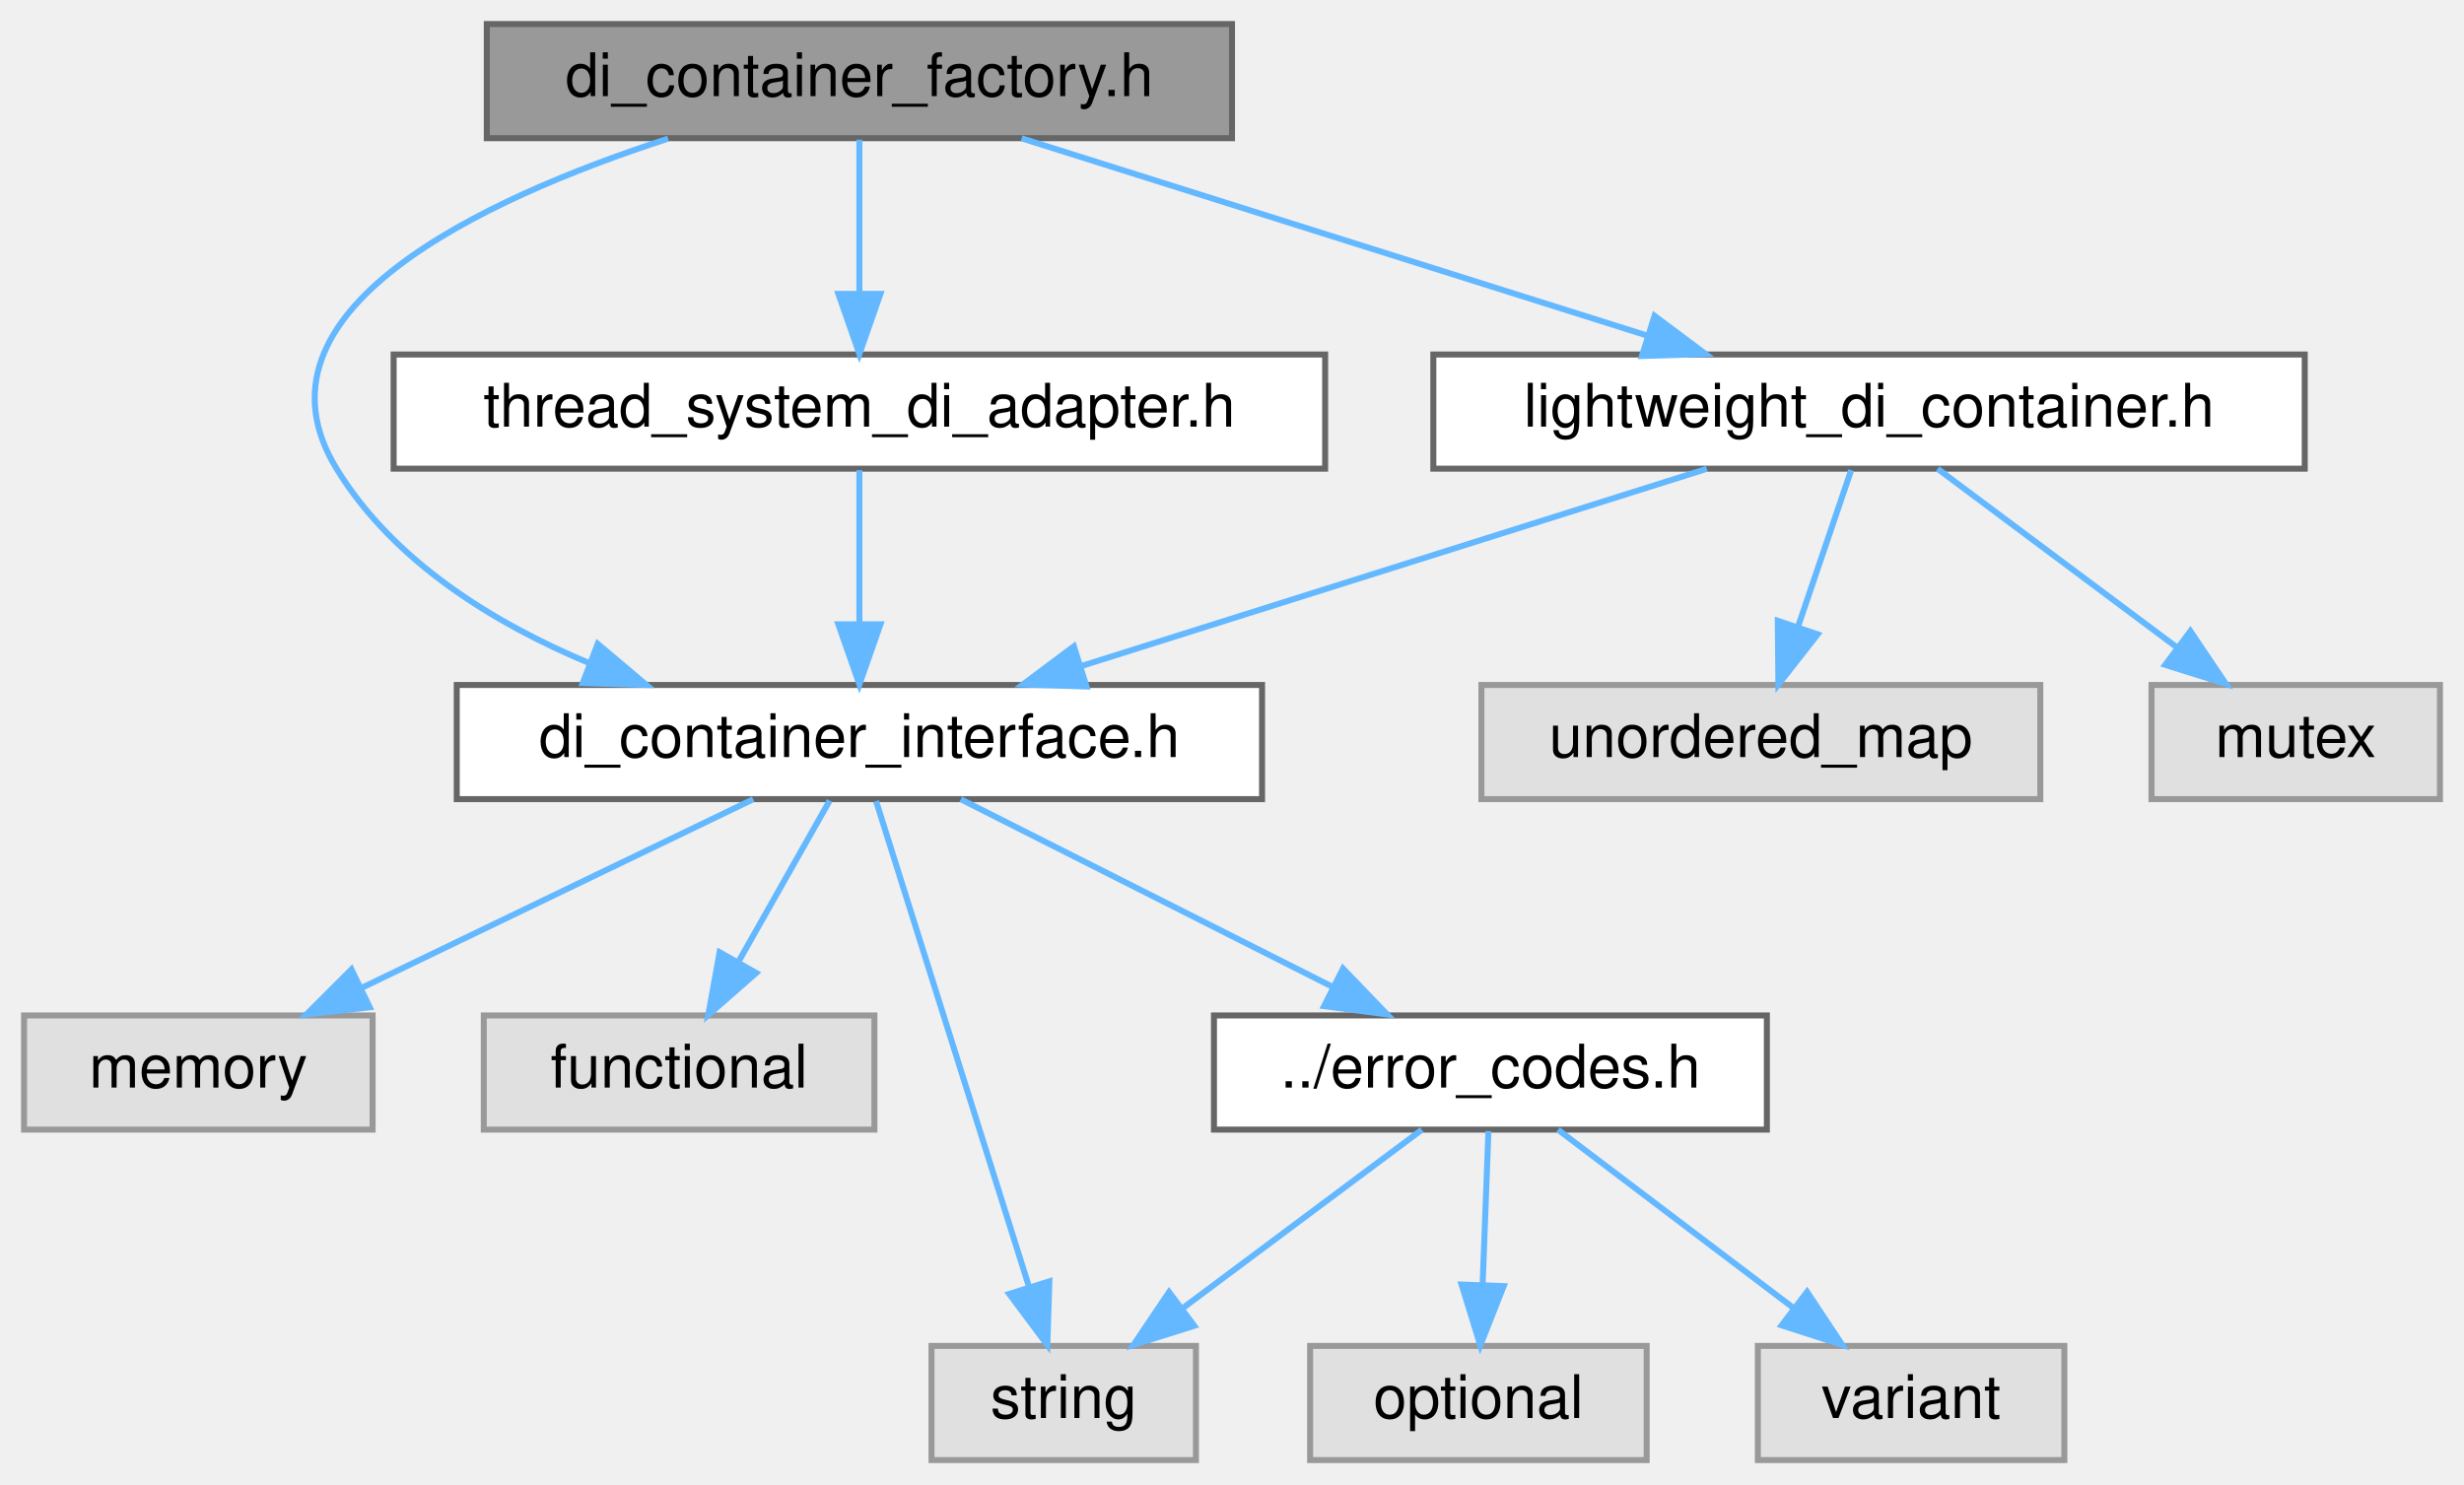
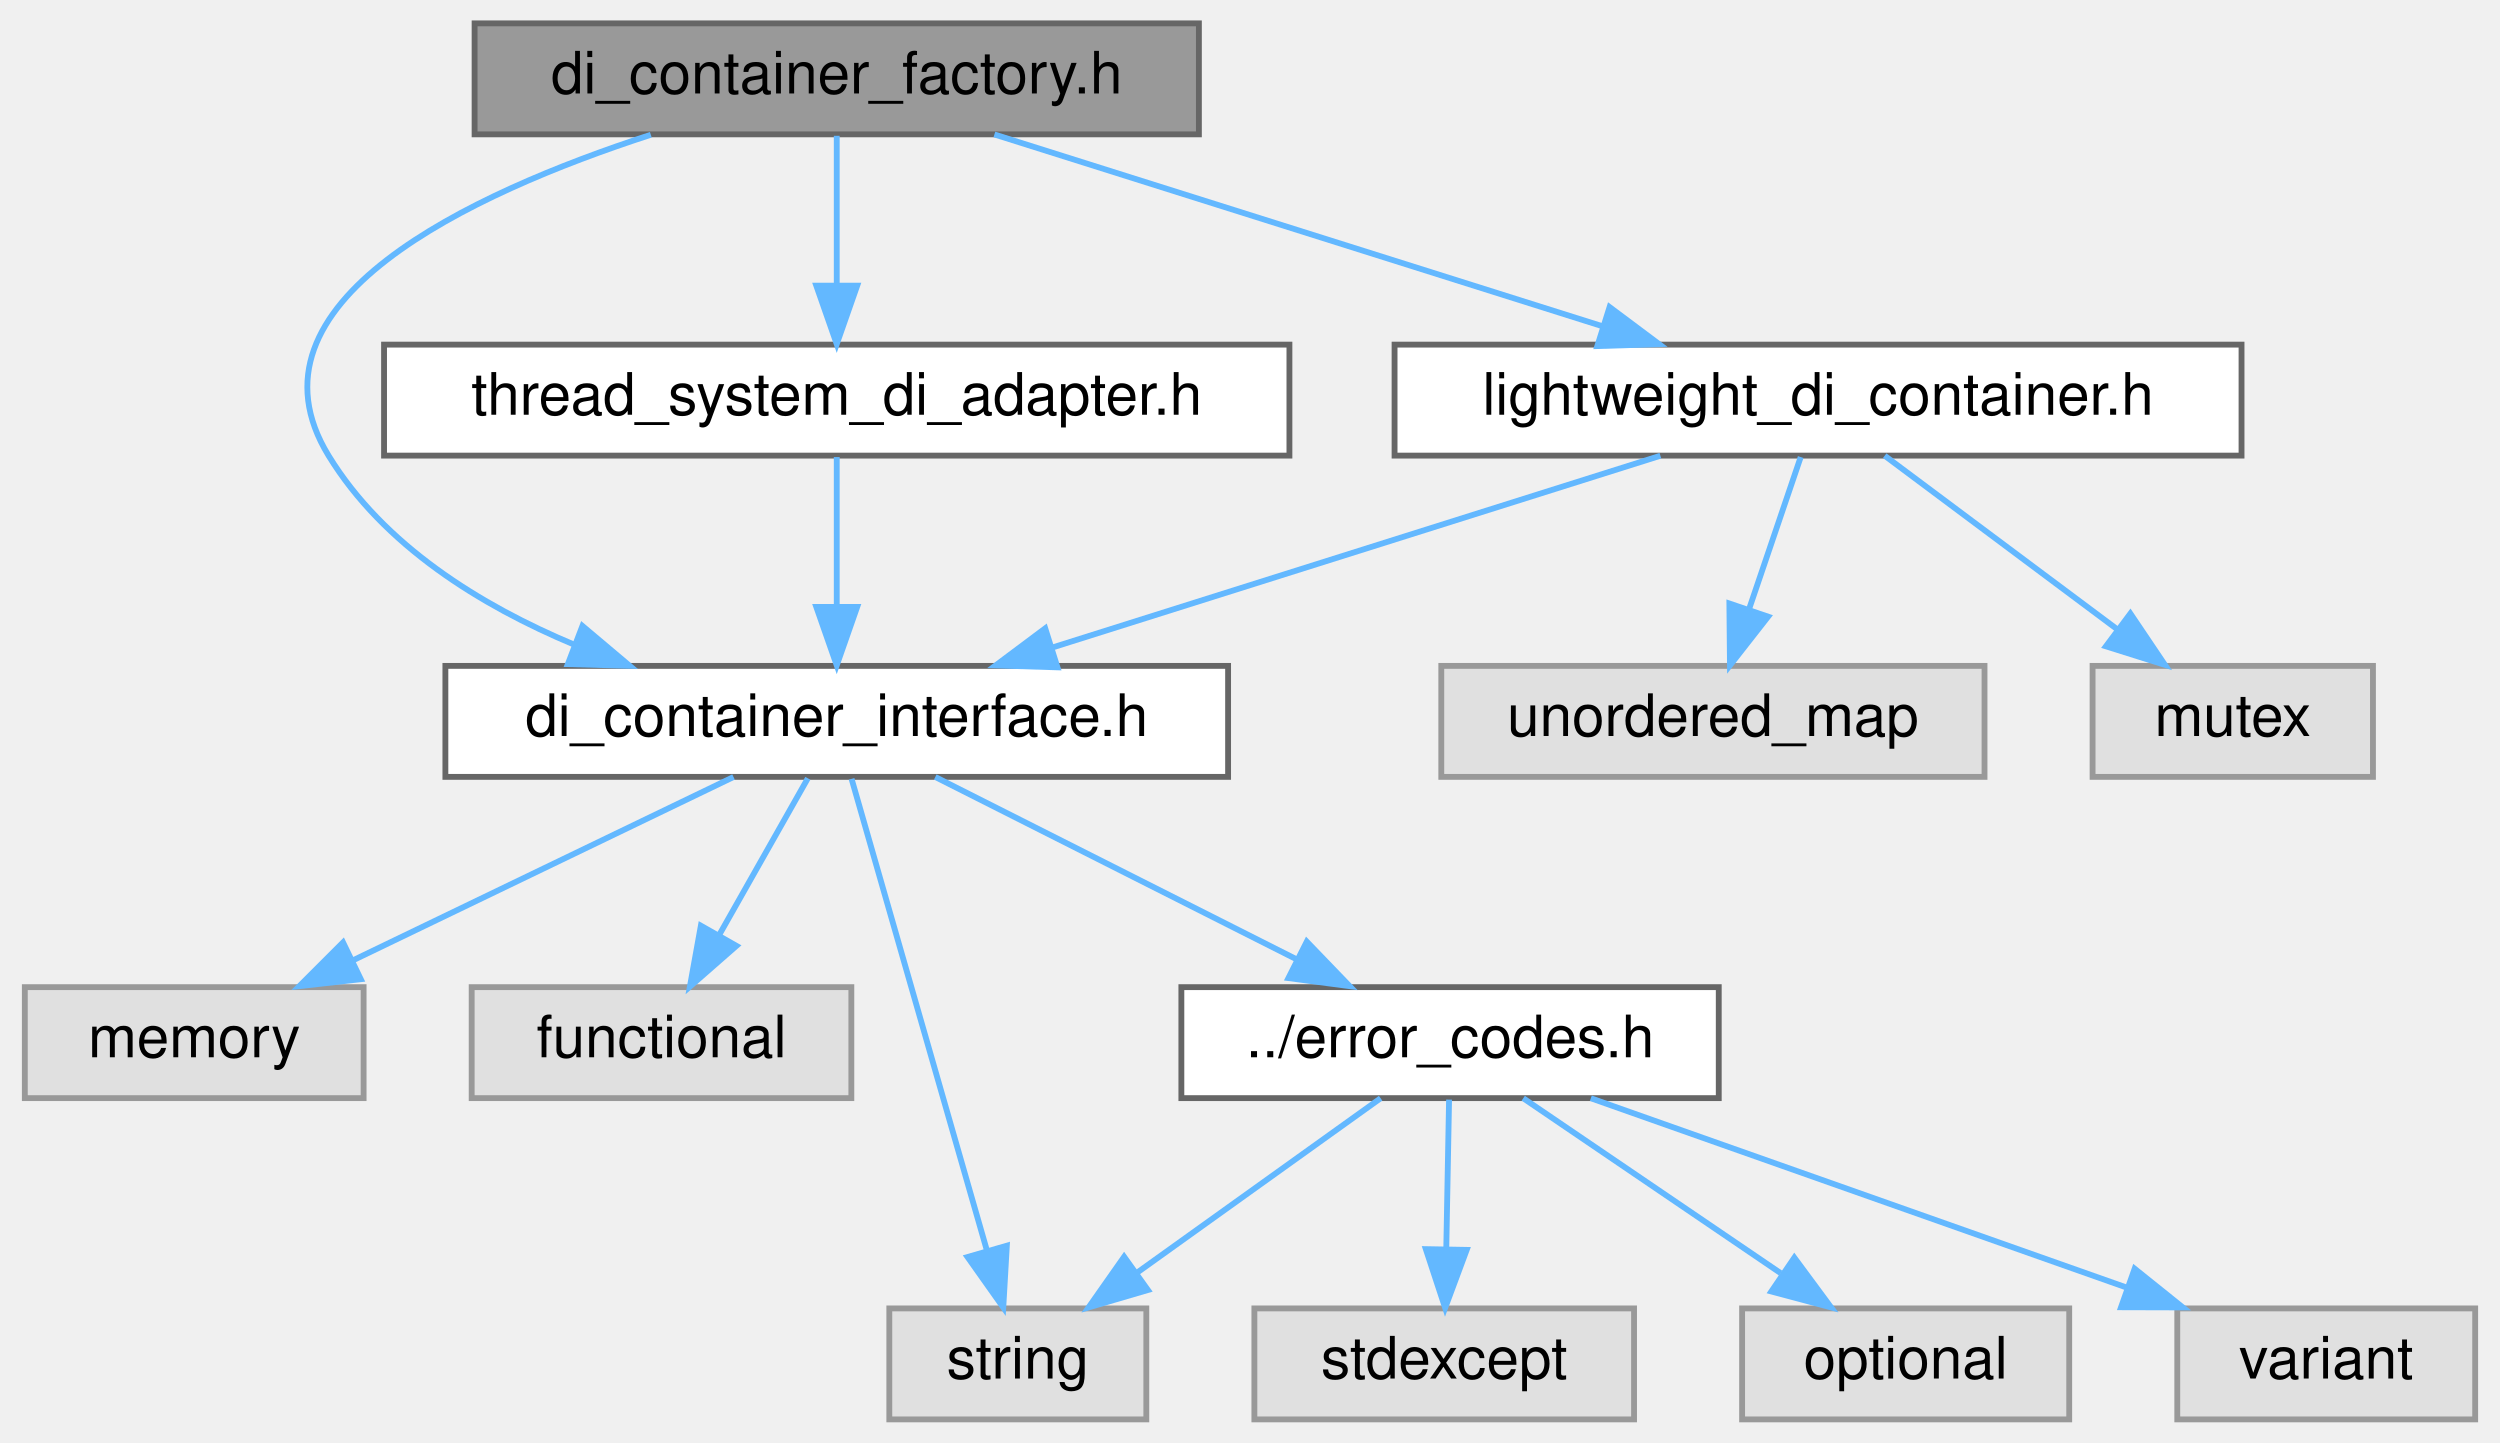
- <svg xmlns="http://www.w3.org/2000/svg" xmlns:xlink="http://www.w3.org/1999/xlink" width="410pt" height="247pt" viewBox="0.00 0.00 410.00 247.00">
+ <svg xmlns="http://www.w3.org/2000/svg" xmlns:xlink="http://www.w3.org/1999/xlink" width="428pt" height="247pt" viewBox="0.00 0.00 427.50 247.00">
  <g id="graph0" class="graph" transform="scale(1 1) rotate(0) translate(4 243)">
    <g id="Node000001" class="node">
      <g id="a_Node000001">
        <a xlink:title="Factory for creating appropriate DI containers.">
          <polygon fill="#999999" stroke="#666666" points="201,-239 77,-239 77,-220 201,-220 201,-239" />
          <text text-anchor="middle" x="139" y="-227" font-family="Helvetica,sans-Serif" font-size="10.00">di_container_factory.h</text>
        </a>
      </g>
    </g>
    <g id="Node000002" class="node">
      <g id="a_Node000002">
        <a xlink:href="di__container__interface_8h.html" target="_top" xlink:title="Abstract interface for dependency injection container.">
          <polygon fill="white" stroke="#666666" points="206,-129 72,-129 72,-110 206,-110 206,-129" />
          <text text-anchor="middle" x="139" y="-117" font-family="Helvetica,sans-Serif" font-size="10.00">di_container_interface.h</text>
        </a>
      </g>
    </g>
    <g id="edge1_Node000001_Node000002" class="edge">
      <g id="a_edge1_Node000001_Node000002">
        <a xlink:title=" ">
          <path fill="none" stroke="#63b8ff" d="M107.17,-219.93C76.2,-209.86 36,-191.16 52,-165 61.4,-149.64 77.96,-139.36 94.14,-132.6" />
          <polygon fill="#63b8ff" stroke="#63b8ff" points="95.46,-135.84 103.56,-129.01 92.96,-129.3 95.46,-135.84" />
        </a>
      </g>
    </g>
-     <g id="Node000009" class="node">
-       <g id="a_Node000009">
+     <g id="Node000010" class="node">
+       <g id="a_Node000010">
        <a xlink:href="lightweight__di__container_8h.html" target="_top" xlink:title="Lightweight dependency injection container implementation.">
          <polygon fill="white" stroke="#666666" points="379.5,-184 234.5,-184 234.5,-165 379.5,-165 379.5,-184" />
          <text text-anchor="middle" x="307" y="-172" font-family="Helvetica,sans-Serif" font-size="10.00">lightweight_di_container.h</text>
        </a>
      </g>
    </g>
-     <g id="edge9_Node000001_Node000009" class="edge">
-       <g id="a_edge9_Node000001_Node000009">
+     <g id="edge10_Node000001_Node000010" class="edge">
+       <g id="a_edge10_Node000001_Node000010">
        <a xlink:title=" ">
          <path fill="none" stroke="#63b8ff" d="M165.99,-219.98C194.2,-211.09 238.64,-197.07 270.08,-187.15" />
          <polygon fill="#63b8ff" stroke="#63b8ff" points="271.31,-190.43 279.8,-184.08 269.21,-183.75 271.31,-190.43" />
        </a>
      </g>
    </g>
-     <g id="Node000012" class="node">
-       <g id="a_Node000012">
+     <g id="Node000013" class="node">
+       <g id="a_Node000013">
        <a xlink:href="thread__system__di__adapter_8h.html" target="_top" xlink:title="Adapter for thread_system's service container.">
          <polygon fill="white" stroke="#666666" points="216.5,-184 61.5,-184 61.5,-165 216.5,-165 216.5,-184" />
          <text text-anchor="middle" x="139" y="-172" font-family="Helvetica,sans-Serif" font-size="10.00">thread_system_di_adapter.h</text>
        </a>
      </g>
    </g>
-     <g id="edge13_Node000001_Node000012" class="edge">
-       <g id="a_edge13_Node000001_Node000012">
+     <g id="edge14_Node000001_Node000013" class="edge">
+       <g id="a_edge14_Node000001_Node000013">
        <a xlink:title=" ">
          <path fill="none" stroke="#63b8ff" d="M139,-219.75C139,-212.8 139,-202.85 139,-194.13" />
          <polygon fill="#63b8ff" stroke="#63b8ff" points="142.5,-194.09 139,-184.09 135.5,-194.09 142.5,-194.09" />
        </a>
      </g>
    </g>
    <g id="Node000003" class="node">
      <g id="a_Node000003">
        <a xlink:title=" ">
          <polygon fill="#e0e0e0" stroke="#999999" points="58,-74 0,-74 0,-55 58,-55 58,-74" />
          <text text-anchor="middle" x="29" y="-62" font-family="Helvetica,sans-Serif" font-size="10.00">memory</text>
        </a>
      </g>
    </g>
    <g id="edge2_Node000002_Node000003" class="edge">
      <g id="a_edge2_Node000002_Node000003">
        <a xlink:title=" ">
          <path fill="none" stroke="#63b8ff" d="M121.33,-109.98C103.71,-101.5 76.42,-88.35 56.07,-78.54" />
          <polygon fill="#63b8ff" stroke="#63b8ff" points="57.52,-75.36 46.99,-74.17 54.48,-81.66 57.52,-75.36" />
        </a>
      </g>
    </g>
    <g id="Node000004" class="node">
      <g id="a_Node000004">
        <a xlink:title=" ">
          <polygon fill="#e0e0e0" stroke="#999999" points="141.5,-74 76.5,-74 76.5,-55 141.5,-55 141.5,-74" />
          <text text-anchor="middle" x="109" y="-62" font-family="Helvetica,sans-Serif" font-size="10.00">functional</text>
        </a>
      </g>
    </g>
    <g id="edge3_Node000002_Node000004" class="edge">
      <g id="a_edge3_Node000002_Node000004">
        <a xlink:title=" ">
          <path fill="none" stroke="#63b8ff" d="M134.05,-109.75C129.94,-102.49 123.97,-91.95 118.9,-82.98" />
          <polygon fill="#63b8ff" stroke="#63b8ff" points="121.83,-81.07 113.86,-74.09 115.74,-84.52 121.83,-81.07" />
        </a>
      </g>
    </g>
    <g id="Node000005" class="node">
      <g id="a_Node000005">
        <a xlink:title=" ">
-           <polygon fill="#e0e0e0" stroke="#999999" points="195,-19 151,-19 151,0 195,0 195,-19" />
-           <text text-anchor="middle" x="173" y="-7" font-family="Helvetica,sans-Serif" font-size="10.00">string</text>
+           <polygon fill="#e0e0e0" stroke="#999999" points="192,-19 148,-19 148,0 192,0 192,-19" />
+           <text text-anchor="middle" x="170" y="-7" font-family="Helvetica,sans-Serif" font-size="10.00">string</text>
        </a>
      </g>
    </g>
    <g id="edge4_Node000002_Node000005" class="edge">
      <g id="a_edge4_Node000002_Node000005">
        <a xlink:title=" ">
-           <path fill="none" stroke="#63b8ff" d="M141.78,-109.66C147.31,-92.09 159.79,-52.45 167.19,-28.95" />
-           <polygon fill="#63b8ff" stroke="#63b8ff" points="170.61,-29.75 170.27,-19.16 163.93,-27.65 170.61,-29.75" />
+           <path fill="none" stroke="#63b8ff" d="M141.54,-109.66C146.58,-92.09 157.96,-52.45 164.7,-28.95" />
+           <polygon fill="#63b8ff" stroke="#63b8ff" points="168.12,-29.74 167.51,-19.16 161.39,-27.8 168.12,-29.74" />
        </a>
      </g>
    </g>
    <g id="Node000006" class="node">
      <g id="a_Node000006">
        <a xlink:href="error__codes_8h.html" target="_top" xlink:title=" ">
          <polygon fill="white" stroke="#666666" points="290,-74 198,-74 198,-55 290,-55 290,-74" />
          <text text-anchor="middle" x="244" y="-62" font-family="Helvetica,sans-Serif" font-size="10.00">../error_codes.h</text>
        </a>
      </g>
    </g>
    <g id="edge5_Node000002_Node000006" class="edge">
      <g id="a_edge5_Node000002_Node000006">
        <a xlink:title=" ">
          <path fill="none" stroke="#63b8ff" d="M155.87,-109.98C172.61,-101.54 198.5,-88.47 217.89,-78.68" />
          <polygon fill="#63b8ff" stroke="#63b8ff" points="219.47,-81.8 226.82,-74.17 216.32,-75.55 219.47,-81.8" />
        </a>
      </g>
    </g>
    <g id="edge6_Node000006_Node000005" class="edge">
      <g id="a_edge6_Node000006_Node000005">
        <a xlink:title=" ">
-           <path fill="none" stroke="#63b8ff" d="M232.59,-54.98C221.89,-47 205.66,-34.88 192.84,-25.31" />
-           <polygon fill="#63b8ff" stroke="#63b8ff" points="194.72,-22.35 184.61,-19.17 190.53,-27.96 194.72,-22.35" />
+           <path fill="none" stroke="#63b8ff" d="M232.11,-54.98C220.85,-46.92 203.71,-34.65 190.29,-25.03" />
+           <polygon fill="#63b8ff" stroke="#63b8ff" points="192.27,-22.15 182.11,-19.17 188.2,-27.84 192.27,-22.15" />
        </a>
      </g>
    </g>
    <g id="Node000007" class="node">
      <g id="a_Node000007">
        <a xlink:title=" ">
-           <polygon fill="#e0e0e0" stroke="#999999" points="270,-19 214,-19 214,0 270,0 270,-19" />
-           <text text-anchor="middle" x="242" y="-7" font-family="Helvetica,sans-Serif" font-size="10.00">optional</text>
+           <polygon fill="#e0e0e0" stroke="#999999" points="275.5,-19 210.5,-19 210.5,0 275.5,0 275.5,-19" />
+           <text text-anchor="middle" x="243" y="-7" font-family="Helvetica,sans-Serif" font-size="10.00">stdexcept</text>
        </a>
      </g>
    </g>
    <g id="edge7_Node000006_Node000007" class="edge">
      <g id="a_edge7_Node000006_Node000007">
        <a xlink:title=" ">
-           <path fill="none" stroke="#63b8ff" d="M243.67,-54.75C243.41,-47.8 243.03,-37.85 242.7,-29.13" />
-           <polygon fill="#63b8ff" stroke="#63b8ff" points="246.2,-28.95 242.32,-19.09 239.2,-29.21 246.2,-28.95" />
+           <path fill="none" stroke="#63b8ff" d="M243.83,-54.75C243.7,-47.8 243.52,-37.85 243.35,-29.13" />
+           <polygon fill="#63b8ff" stroke="#63b8ff" points="246.85,-29.02 243.16,-19.09 239.85,-29.15 246.85,-29.02" />
        </a>
      </g>
    </g>
    <g id="Node000008" class="node">
      <g id="a_Node000008">
        <a xlink:title=" ">
-           <polygon fill="#e0e0e0" stroke="#999999" points="339.5,-19 288.5,-19 288.5,0 339.5,0 339.5,-19" />
-           <text text-anchor="middle" x="314" y="-7" font-family="Helvetica,sans-Serif" font-size="10.00">variant</text>
+           <polygon fill="#e0e0e0" stroke="#999999" points="350,-19 294,-19 294,0 350,0 350,-19" />
+           <text text-anchor="middle" x="322" y="-7" font-family="Helvetica,sans-Serif" font-size="10.00">optional</text>
        </a>
      </g>
    </g>
    <g id="edge8_Node000006_Node000008" class="edge">
      <g id="a_edge8_Node000006_Node000008">
        <a xlink:title=" ">
-           <path fill="none" stroke="#63b8ff" d="M255.25,-54.98C265.8,-47 281.8,-34.88 294.44,-25.31" />
-           <polygon fill="#63b8ff" stroke="#63b8ff" points="296.69,-28 302.55,-19.17 292.46,-22.42 296.69,-28" />
-         </a>
-       </g>
-     </g>
-     <g id="edge10_Node000009_Node000002" class="edge">
-       <g id="a_edge10_Node000009_Node000002">
+           <path fill="none" stroke="#63b8ff" d="M256.53,-54.98C268.4,-46.92 286.46,-34.65 300.61,-25.03" />
+           <polygon fill="#63b8ff" stroke="#63b8ff" points="302.94,-27.69 309.24,-19.17 299,-21.9 302.94,-27.69" />
+         </a>
+       </g>
+     </g>
+     <g id="Node000009" class="node">
+       <g id="a_Node000009">
+         <a xlink:title=" ">
+           <polygon fill="#e0e0e0" stroke="#999999" points="419.5,-19 368.5,-19 368.5,0 419.5,0 419.5,-19" />
+           <text text-anchor="middle" x="394" y="-7" font-family="Helvetica,sans-Serif" font-size="10.00">variant</text>
+         </a>
+       </g>
+     </g>
+     <g id="edge9_Node000006_Node000009" class="edge">
+       <g id="a_edge9_Node000006_Node000009">
+         <a xlink:title=" ">
+           <path fill="none" stroke="#63b8ff" d="M268.1,-54.98C292.88,-46.23 331.7,-32.51 359.69,-22.62" />
+           <polygon fill="#63b8ff" stroke="#63b8ff" points="361.2,-25.8 369.46,-19.17 358.87,-19.2 361.2,-25.8" />
+         </a>
+       </g>
+     </g>
+     <g id="edge11_Node000010_Node000002" class="edge">
+       <g id="a_edge11_Node000010_Node000002">
        <a xlink:title=" ">
          <path fill="none" stroke="#63b8ff" d="M280.01,-164.98C251.8,-156.09 207.36,-142.07 175.92,-132.15" />
          <polygon fill="#63b8ff" stroke="#63b8ff" points="176.79,-128.75 166.2,-129.08 174.69,-135.43 176.79,-128.75" />
        </a>
      </g>
    </g>
-     <g id="Node000010" class="node">
-       <g id="a_Node000010">
+     <g id="Node000011" class="node">
+       <g id="a_Node000011">
        <a xlink:title=" ">
          <polygon fill="#e0e0e0" stroke="#999999" points="335.5,-129 242.5,-129 242.5,-110 335.5,-110 335.5,-129" />
          <text text-anchor="middle" x="289" y="-117" font-family="Helvetica,sans-Serif" font-size="10.00">unordered_map</text>
        </a>
      </g>
    </g>
-     <g id="edge11_Node000009_Node000010" class="edge">
-       <g id="a_edge11_Node000009_Node000010">
+     <g id="edge12_Node000010_Node000011" class="edge">
+       <g id="a_edge12_Node000010_Node000011">
        <a xlink:title=" ">
          <path fill="none" stroke="#63b8ff" d="M304.03,-164.75C301.64,-157.72 298.21,-147.62 295.23,-138.84" />
          <polygon fill="#63b8ff" stroke="#63b8ff" points="298.45,-137.43 291.92,-129.09 291.82,-139.68 298.45,-137.43" />
        </a>
      </g>
    </g>
-     <g id="Node000011" class="node">
-       <g id="a_Node000011">
+     <g id="Node000012" class="node">
+       <g id="a_Node000012">
        <a xlink:title=" ">
          <polygon fill="#e0e0e0" stroke="#999999" points="402,-129 354,-129 354,-110 402,-110 402,-129" />
          <text text-anchor="middle" x="378" y="-117" font-family="Helvetica,sans-Serif" font-size="10.00">mutex</text>
        </a>
      </g>
    </g>
-     <g id="edge12_Node000009_Node000011" class="edge">
-       <g id="a_edge12_Node000009_Node000011">
+     <g id="edge13_Node000010_Node000012" class="edge">
+       <g id="a_edge13_Node000010_Node000012">
        <a xlink:title=" ">
          <path fill="none" stroke="#63b8ff" d="M318.41,-164.98C329.11,-157 345.34,-144.88 358.16,-135.31" />
          <polygon fill="#63b8ff" stroke="#63b8ff" points="360.47,-137.96 366.39,-129.17 356.28,-132.35 360.47,-137.96" />
        </a>
      </g>
    </g>
-     <g id="edge14_Node000012_Node000002" class="edge">
-       <g id="a_edge14_Node000012_Node000002">
+     <g id="edge15_Node000013_Node000002" class="edge">
+       <g id="a_edge15_Node000013_Node000002">
        <a xlink:title=" ">
          <path fill="none" stroke="#63b8ff" d="M139,-164.75C139,-157.8 139,-147.85 139,-139.13" />
          <polygon fill="#63b8ff" stroke="#63b8ff" points="142.5,-139.09 139,-129.09 135.5,-139.09 142.5,-139.09" />
        </a>
      </g>
    </g>
  </g>
</svg>
